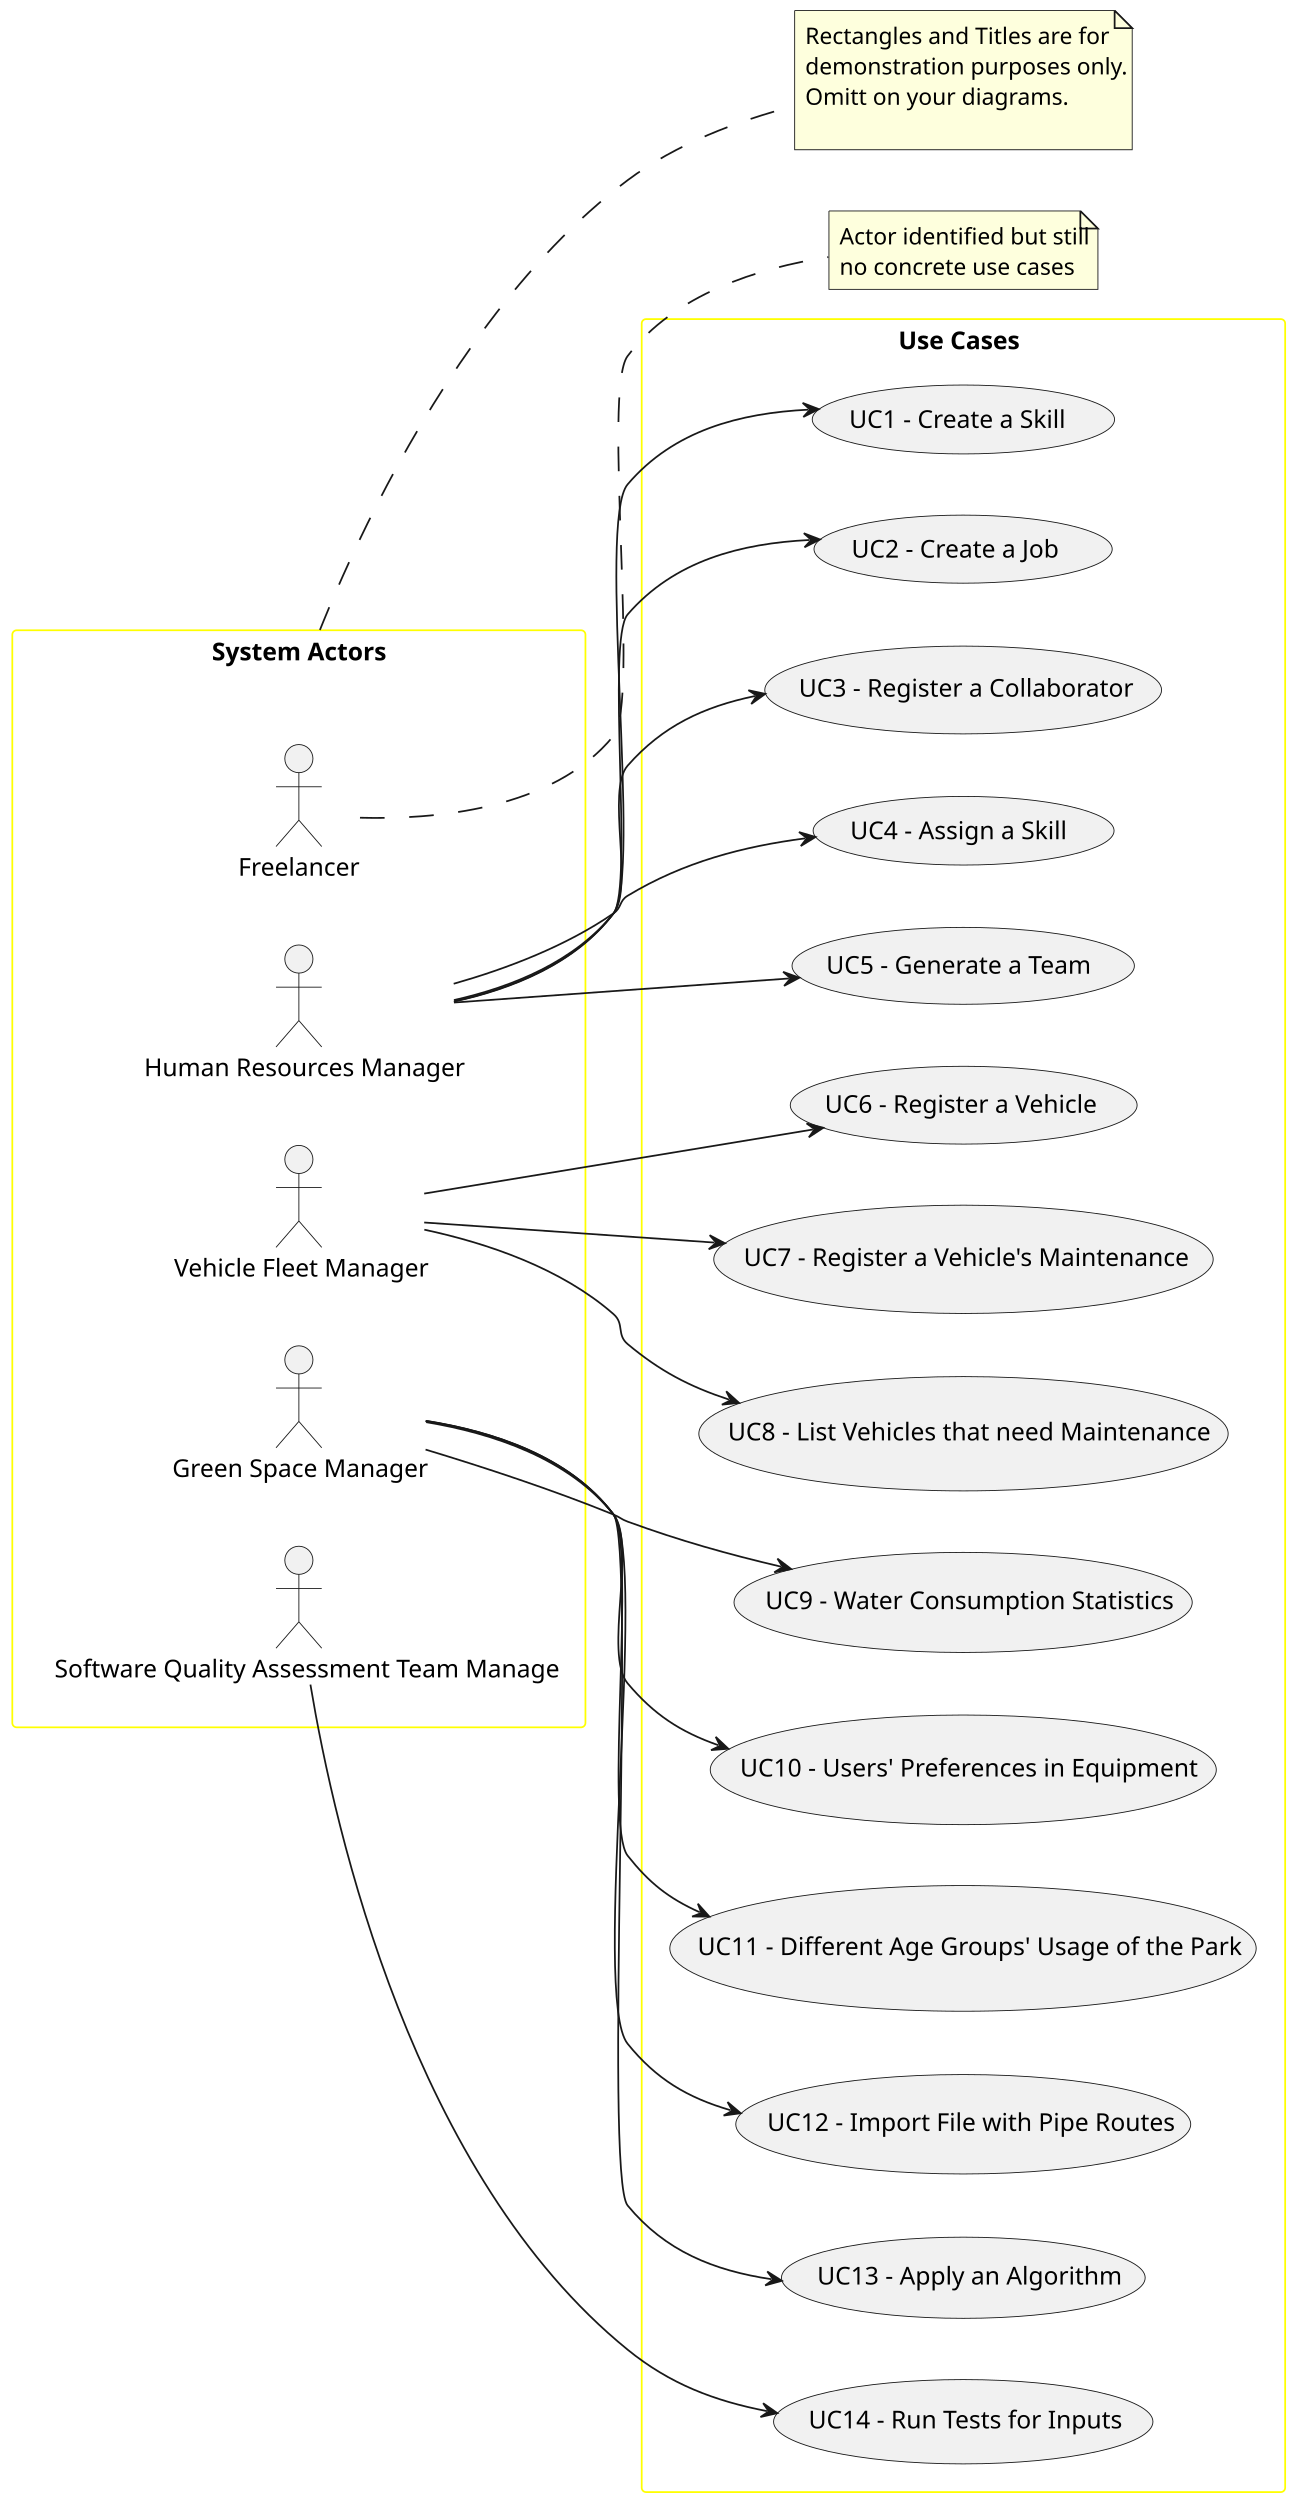
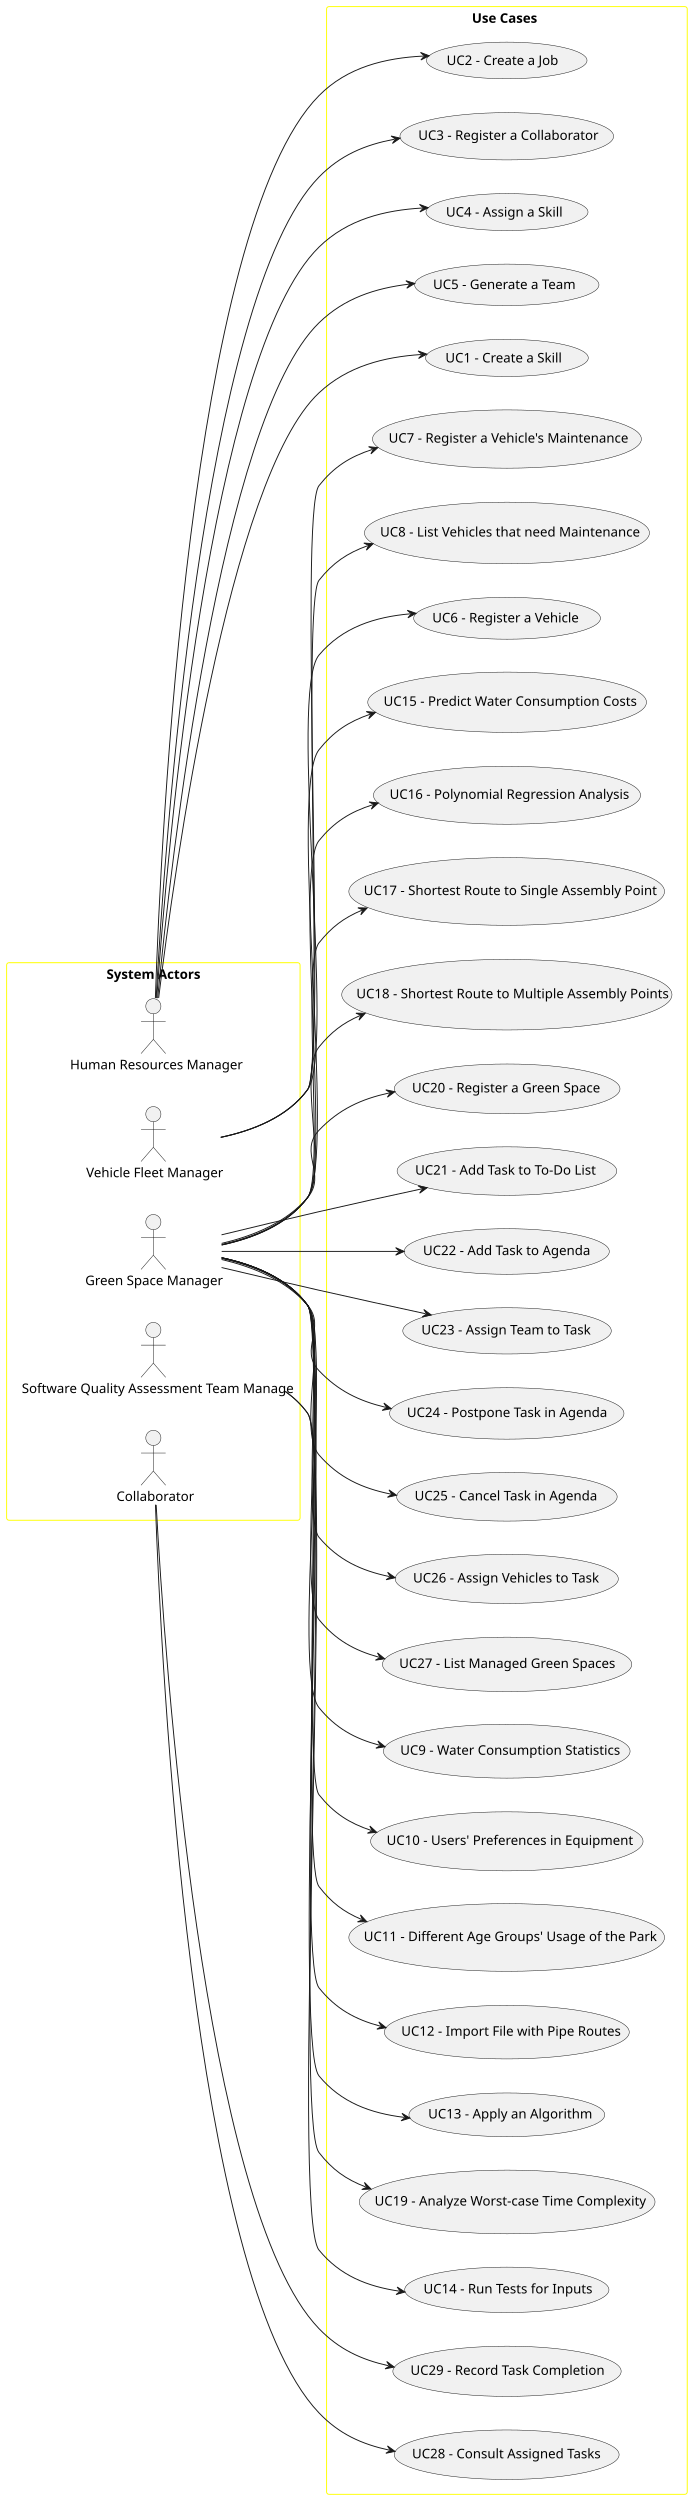
- <svg xmlns="http://www.w3.org/2000/svg" contentStyleType="text/css" height="711.5px" preserveAspectRatio="none" style="width:368px;height:711px;background:#FFFFFF;" version="1.1" viewBox="0 0 368 711" width="368.5px" zoomAndPan="magnify">
+ <svg xmlns="http://www.w3.org/2000/svg" contentStyleType="text/css" height="2641px" preserveAspectRatio="none" style="width:732px;height:2641px;background:#FFFFFF;" version="1.1" viewBox="0 0 732 2641" width="732px" zoomAndPan="magnify">
  <defs />
  <g>
    <g id="cluster_actors">
-       <rect fill="none" height="312" rx="1.25" ry="1.25" style="stroke:#FFFF00;stroke-width:0.5;" width="163" x="3.5" y="179.25" />
-       <text fill="#000000" font-family="sans-serif" font-size="7" font-weight="bold" lengthAdjust="spacing" textLength="49.5" x="60.25" y="187.804">System Actors</text>
+       <rect fill="none" height="589" rx="2.5" ry="2.5" style="stroke:#FFFF00;stroke-width:1.0;" width="310" x="7" y="1017" />
+       <text fill="#000000" font-family="sans-serif" font-size="14" font-weight="bold" lengthAdjust="spacing" textLength="99" x="112.5" y="1034.107">System Actors</text>
    </g>
    <g id="cluster_usecases">
-       <rect fill="none" height="618" rx="1.25" ry="1.25" style="stroke:#FFFF00;stroke-width:0.5;" width="183" x="182.5" y="90.75" />
-       <text fill="#000000" font-family="sans-serif" font-size="7" font-weight="bold" lengthAdjust="spacing" textLength="37" x="255.5" y="99.304">Use Cases</text>
-     </g>
-     <g id="elem_Freelancer">
-       <ellipse cx="85" cy="215.75" fill="#F1F1F1" rx="4" ry="4" style="stroke:#181818;stroke-width:0.25;" />
-       <path d="M85,219.75 L85,233.25 M78.5,223.75 L91.5,223.75 M85,233.25 L78.5,240.75 M85,233.25 L91.5,240.75 " fill="none" style="stroke:#181818;stroke-width:0.25;" />
-       <text fill="#000000" font-family="sans-serif" font-size="7" lengthAdjust="spacing" textLength="34.5" x="67.75" y="249.054">Freelancer</text>
+       <rect fill="none" height="2628" rx="2.5" ry="2.5" style="stroke:#FFFF00;stroke-width:1.0;" width="381" x="345" y="7" />
+       <text fill="#000000" font-family="sans-serif" font-size="14" font-weight="bold" lengthAdjust="spacing" textLength="74" x="498.5" y="24.107">Use Cases</text>
    </g>
    <g id="elem_HRM">
-       <ellipse cx="85" cy="272.75" fill="#F1F1F1" rx="4" ry="4" style="stroke:#181818;stroke-width:0.25;" />
-       <path d="M85,276.75 L85,290.25 M78.5,280.75 L91.5,280.75 M85,290.25 L78.5,297.75 M85,290.25 L91.5,297.75 " fill="none" style="stroke:#181818;stroke-width:0.25;" />
-       <text fill="#000000" font-family="sans-serif" font-size="7" lengthAdjust="spacing" textLength="88" x="41" y="306.054">Human Resources Manager</text>
+       <ellipse cx="162" cy="1063" fill="#F1F1F1" rx="8" ry="8" style="stroke:#181818;stroke-width:0.5;" />
+       <path d="M162,1071 L162,1098 M149,1079 L175,1079 M162,1098 L149,1113 M162,1098 L175,1113 " fill="none" style="stroke:#181818;stroke-width:0.5;" />
+       <text fill="#000000" font-family="sans-serif" font-size="14" lengthAdjust="spacing" textLength="176" x="74" y="1129.607">Human Resources Manager</text>
    </g>
    <g id="elem_VFM">
-       <ellipse cx="85" cy="329.75" fill="#F1F1F1" rx="4" ry="4" style="stroke:#181818;stroke-width:0.25;" />
-       <path d="M85,333.75 L85,347.25 M78.5,337.75 L91.5,337.75 M85,347.25 L78.5,354.75 M85,347.25 L91.5,354.75 " fill="none" style="stroke:#181818;stroke-width:0.25;" />
-       <text fill="#000000" font-family="sans-serif" font-size="7" lengthAdjust="spacing" textLength="71" x="49.5" y="363.054">Vehicle Fleet Manager</text>
+       <ellipse cx="162" cy="1177" fill="#F1F1F1" rx="8" ry="8" style="stroke:#181818;stroke-width:0.5;" />
+       <path d="M162,1185 L162,1212 M149,1193 L175,1193 M162,1212 L149,1227 M162,1212 L175,1227 " fill="none" style="stroke:#181818;stroke-width:0.5;" />
+       <text fill="#000000" font-family="sans-serif" font-size="14" lengthAdjust="spacing" textLength="142" x="91" y="1243.607">Vehicle Fleet Manager</text>
    </g>
    <g id="elem_GSM">
-       <ellipse cx="85" cy="386.75" fill="#F1F1F1" rx="4" ry="4" style="stroke:#181818;stroke-width:0.25;" />
-       <path d="M85,390.75 L85,404.25 M78.5,394.75 L91.5,394.75 M85,404.25 L78.5,411.75 M85,404.25 L91.5,411.75 " fill="none" style="stroke:#181818;stroke-width:0.25;" />
-       <text fill="#000000" font-family="sans-serif" font-size="7" lengthAdjust="spacing" textLength="72" x="49" y="420.054">Green Space Manager</text>
+       <ellipse cx="162" cy="1291" fill="#F1F1F1" rx="8" ry="8" style="stroke:#181818;stroke-width:0.5;" />
+       <path d="M162,1299 L162,1326 M149,1307 L175,1307 M162,1326 L149,1341 M162,1326 L175,1341 " fill="none" style="stroke:#181818;stroke-width:0.5;" />
+       <text fill="#000000" font-family="sans-serif" font-size="14" lengthAdjust="spacing" textLength="144" x="90" y="1357.607">Green Space Manager</text>
    </g>
    <g id="elem_QAM">
-       <ellipse cx="85" cy="443.75" fill="#F1F1F1" rx="4" ry="4" style="stroke:#181818;stroke-width:0.25;" />
-       <path d="M85,447.75 L85,461.25 M78.5,451.75 L91.5,451.75 M85,461.25 L78.5,468.75 M85,461.25 L91.5,468.75 " fill="none" style="stroke:#181818;stroke-width:0.25;" />
-       <text fill="#000000" font-family="sans-serif" font-size="7" lengthAdjust="spacing" textLength="139" x="15.5" y="477.054">Software Quality Assessment Team Manage</text>
+       <ellipse cx="162" cy="1405" fill="#F1F1F1" rx="8" ry="8" style="stroke:#181818;stroke-width:0.5;" />
+       <path d="M162,1413 L162,1440 M149,1421 L175,1421 M162,1440 L149,1455 M162,1440 L175,1455 " fill="none" style="stroke:#181818;stroke-width:0.5;" />
+       <text fill="#000000" font-family="sans-serif" font-size="14" lengthAdjust="spacing" textLength="278" x="23" y="1471.607">Software Quality Assessment Team Manage</text>
+     </g>
+     <g id="elem_Collaborator">
+       <ellipse cx="162" cy="1519" fill="#F1F1F1" rx="8" ry="8" style="stroke:#181818;stroke-width:0.5;" />
+       <path d="M162,1527 L162,1554 M149,1535 L175,1535 M162,1554 L149,1569 M162,1554 L175,1569 " fill="none" style="stroke:#181818;stroke-width:0.5;" />
+       <text fill="#000000" font-family="sans-serif" font-size="14" lengthAdjust="spacing" textLength="78" x="123" y="1585.607">Collaborator</text>
    </g>
    <g id="elem_UC1">
-       <ellipse cx="273.992" cy="119.298" fill="#F1F1F1" rx="42.992" ry="9.798" style="stroke:#181818;stroke-width:0.25;" />
-       <text fill="#000000" font-family="sans-serif" font-size="7" lengthAdjust="spacing" textLength="62" x="241.492" y="121.7">UC1 - Create a Skill</text>
+       <ellipse cx="535.483" cy="378.097" fill="#F1F1F1" rx="85.983" ry="19.597" style="stroke:#181818;stroke-width:0.5;" />
+       <text fill="#000000" font-family="sans-serif" font-size="14" lengthAdjust="spacing" textLength="124" x="470.483" y="382.9">UC1 - Create a Skill</text>
    </g>
    <g id="elem_UC2">
-       <ellipse cx="273.907" cy="156.181" fill="#F1F1F1" rx="42.407" ry="9.681" style="stroke:#181818;stroke-width:0.25;" />
-       <text fill="#000000" font-family="sans-serif" font-size="7" lengthAdjust="spacing" textLength="60.5" x="242.157" y="158.583">UC2 - Create a Job</text>
+       <ellipse cx="535.314" cy="63.863" fill="#F1F1F1" rx="84.814" ry="19.363" style="stroke:#181818;stroke-width:0.5;" />
+       <text fill="#000000" font-family="sans-serif" font-size="14" lengthAdjust="spacing" textLength="121" x="471.814" y="68.666">UC2 - Create a Job</text>
    </g>
    <g id="elem_UC3">
-       <ellipse cx="273.926" cy="196.235" fill="#F1F1F1" rx="56.426" ry="12.485" style="stroke:#181818;stroke-width:0.25;" />
-       <text fill="#000000" font-family="sans-serif" font-size="7" lengthAdjust="spacing" textLength="93.5" x="227.176" y="198.134">UC3 - Register a Collaborator</text>
+       <ellipse cx="535.352" cy="143.97" fill="#F1F1F1" rx="112.852" ry="24.97" style="stroke:#181818;stroke-width:0.5;" />
+       <text fill="#000000" font-family="sans-serif" font-size="14" lengthAdjust="spacing" textLength="187" x="441.852" y="147.767">UC3 - Register a Collaborator</text>
    </g>
    <g id="elem_UC4">
-       <ellipse cx="274.046" cy="236.259" fill="#F1F1F1" rx="42.796" ry="9.759" style="stroke:#181818;stroke-width:0.25;" />
-       <text fill="#000000" font-family="sans-serif" font-size="7" lengthAdjust="spacing" textLength="61.5" x="241.796" y="238.661">UC4 - Assign a Skill</text>
+       <ellipse cx="535.592" cy="224.018" fill="#F1F1F1" rx="85.592" ry="19.518" style="stroke:#181818;stroke-width:0.5;" />
+       <text fill="#000000" font-family="sans-serif" font-size="14" lengthAdjust="spacing" textLength="123" x="471.092" y="228.822">UC4 - Assign a Skill</text>
    </g>
    <g id="elem_UC5">
-       <ellipse cx="273.936" cy="274.687" fill="#F1F1F1" rx="48.686" ry="10.937" style="stroke:#181818;stroke-width:0.25;" />
-       <text fill="#000000" font-family="sans-serif" font-size="7" lengthAdjust="spacing" textLength="76" x="234.98" y="276.923">UC5 - Generate a Team</text>
+       <ellipse cx="535.372" cy="300.875" fill="#F1F1F1" rx="97.373" ry="21.875" style="stroke:#181818;stroke-width:0.5;" />
+       <text fill="#000000" font-family="sans-serif" font-size="14" lengthAdjust="spacing" textLength="152" x="457.46" y="305.345">UC5 - Generate a Team</text>
    </g>
    <g id="elem_UC6">
-       <ellipse cx="274.075" cy="314.315" fill="#F1F1F1" rx="49.325" ry="11.065" style="stroke:#181818;stroke-width:0.25;" />
-       <text fill="#000000" font-family="sans-serif" font-size="7" lengthAdjust="spacing" textLength="77.5" x="234.569" y="316.485">UC6 - Register a Vehicle</text>
+       <ellipse cx="535.651" cy="653.13" fill="#F1F1F1" rx="98.651" ry="22.13" style="stroke:#181818;stroke-width:0.5;" />
+       <text fill="#000000" font-family="sans-serif" font-size="14" lengthAdjust="spacing" textLength="155" x="456.638" y="657.47">UC6 - Register a Vehicle</text>
    </g>
    <g id="elem_UC7">
-       <ellipse cx="274.013" cy="358.153" fill="#F1F1F1" rx="71.013" ry="15.403" style="stroke:#181818;stroke-width:0.25;" />
-       <text fill="#000000" font-family="sans-serif" font-size="7" lengthAdjust="spacing" textLength="125" x="211.513" y="360.051">UC7 - Register a Vehicle's Maintenance</text>
+       <ellipse cx="535.526" cy="463.805" fill="#F1F1F1" rx="142.026" ry="30.805" style="stroke:#181818;stroke-width:0.5;" />
+       <text fill="#000000" font-family="sans-serif" font-size="14" lengthAdjust="spacing" textLength="250" x="410.526" y="467.602">UC7 - Register a Vehicle's Maintenance</text>
    </g>
    <g id="elem_UC8">
-       <ellipse cx="274.019" cy="407.754" fill="#F1F1F1" rx="75.269" ry="16.254" style="stroke:#181818;stroke-width:0.25;" />
-       <text fill="#000000" font-family="sans-serif" font-size="7" lengthAdjust="spacing" textLength="134" x="207.018" y="409.652">UC8 - List Vehicles that need Maintenance</text>
+       <ellipse cx="535.537" cy="563.007" fill="#F1F1F1" rx="150.537" ry="32.507" style="stroke:#181818;stroke-width:0.5;" />
+       <text fill="#000000" font-family="sans-serif" font-size="14" lengthAdjust="spacing" textLength="268" x="401.537" y="566.804">UC8 - List Vehicles that need Maintenance</text>
    </g>
    <g id="elem_UC9">
-       <ellipse cx="273.908" cy="455.732" fill="#F1F1F1" rx="65.158" ry="14.232" style="stroke:#181818;stroke-width:0.25;" />
-       <text fill="#000000" font-family="sans-serif" font-size="7" lengthAdjust="spacing" textLength="112.5" x="217.658" y="457.63">UC9 - Water Consumption Statistics</text>
+       <ellipse cx="535.316" cy="1849.963" fill="#F1F1F1" rx="130.316" ry="28.463" style="stroke:#181818;stroke-width:0.5;" />
+       <text fill="#000000" font-family="sans-serif" font-size="14" lengthAdjust="spacing" textLength="225" x="422.816" y="1853.76">UC9 - Water Consumption Statistics</text>
    </g>
    <g id="elem_UC10">
-       <ellipse cx="273.956" cy="503.341" fill="#F1F1F1" rx="71.956" ry="15.591" style="stroke:#181818;stroke-width:0.25;" />
-       <text fill="#000000" font-family="sans-serif" font-size="7" lengthAdjust="spacing" textLength="127" x="210.456" y="505.24">UC10 - Users' Preferences in Equipment</text>
+       <ellipse cx="535.412" cy="1945.182" fill="#F1F1F1" rx="143.912" ry="31.182" style="stroke:#181818;stroke-width:0.5;" />
+       <text fill="#000000" font-family="sans-serif" font-size="14" lengthAdjust="spacing" textLength="254" x="408.412" y="1948.979">UC10 - Users' Preferences in Equipment</text>
    </g>
    <g id="elem_UC11">
-       <ellipse cx="273.878" cy="554.126" fill="#F1F1F1" rx="83.378" ry="17.876" style="stroke:#181818;stroke-width:0.25;" />
-       <text fill="#000000" font-family="sans-serif" font-size="7" lengthAdjust="spacing" textLength="151" x="198.378" y="556.024">UC11 - Different Age Groups' Usage of the Park</text>
+       <ellipse cx="535.256" cy="2046.751" fill="#F1F1F1" rx="166.756" ry="35.751" style="stroke:#181818;stroke-width:0.5;" />
+       <text fill="#000000" font-family="sans-serif" font-size="14" lengthAdjust="spacing" textLength="302" x="384.256" y="2050.548">UC11 - Different Age Groups' Usage of the Park</text>
    </g>
    <g id="elem_UC12">
-       <ellipse cx="273.943" cy="604.139" fill="#F1F1F1" rx="64.693" ry="14.139" style="stroke:#181818;stroke-width:0.25;" />
-       <text fill="#000000" font-family="sans-serif" font-size="7" lengthAdjust="spacing" textLength="111.5" x="218.193" y="606.037">UC12 - Import File with Pipe Routes</text>
+       <ellipse cx="535.386" cy="2146.777" fill="#F1F1F1" rx="129.386" ry="28.277" style="stroke:#181818;stroke-width:0.5;" />
+       <text fill="#000000" font-family="sans-serif" font-size="14" lengthAdjust="spacing" textLength="223" x="423.886" y="2150.574">UC12 - Import File with Pipe Routes</text>
    </g>
    <g id="elem_UC13">
-       <ellipse cx="273.97" cy="647.794" fill="#F1F1F1" rx="51.72" ry="11.544" style="stroke:#181818;stroke-width:0.25;" />
-       <text fill="#000000" font-family="sans-serif" font-size="7" lengthAdjust="spacing" textLength="83" x="232.403" y="649.718">UC13 - Apply an Algorithm</text>
+       <ellipse cx="535.44" cy="2234.088" fill="#F1F1F1" rx="103.44" ry="23.088" style="stroke:#181818;stroke-width:0.5;" />
+       <text fill="#000000" font-family="sans-serif" font-size="14" lengthAdjust="spacing" textLength="166" x="452.306" y="2237.936">UC13 - Apply an Algorithm</text>
    </g>
    <g id="elem_UC14">
-       <ellipse cx="273.948" cy="688.74" fill="#F1F1F1" rx="53.948" ry="11.99" style="stroke:#181818;stroke-width:0.25;" />
-       <text fill="#000000" font-family="sans-serif" font-size="7" lengthAdjust="spacing" textLength="88" x="229.948" y="690.638">UC14 - Run Tests for Inputs</text>
-     </g>
-     <g id="elem_GMN8">
-       <path d="M235.75,60 L235.75,82.291 L312.25,82.291 L312.25,65 L307.25,60 L235.75,60 " fill="#FEFFDD" style="stroke:#181818;stroke-width:0.25;" />
-       <path d="M307.25,60 L307.25,65 L312.25,65 L307.25,60 " fill="#FEFFDD" style="stroke:#181818;stroke-width:0.5;" />
-       <text fill="#000000" font-family="sans-serif" font-size="6.5" lengthAdjust="spacing" textLength="66" x="238.75" y="69.514">Actor identified but still</text>
-       <text fill="#000000" font-family="sans-serif" font-size="6.5" lengthAdjust="spacing" textLength="66" x="238.75" y="78.16">no concrete use cases</text>
-     </g>
-     <g id="elem_GMN40">
-       <path d="M226,3 L226,42.582 L322,42.582 L322,8 L317,3 L226,3 " fill="#FEFFDD" style="stroke:#181818;stroke-width:0.25;" />
-       <path d="M317,3 L317,8 L322,8 L317,3 " fill="#FEFFDD" style="stroke:#181818;stroke-width:0.5;" />
-       <text fill="#000000" font-family="sans-serif" font-size="6.5" lengthAdjust="spacing" textLength="82.5" x="229" y="12.514">Rectangles and Titles are for</text>
-       <text fill="#000000" font-family="sans-serif" font-size="6.5" lengthAdjust="spacing" textLength="85.5" x="229" y="21.16">demonstration purposes only.</text>
-       <text fill="#000000" font-family="sans-serif" font-size="6.5" lengthAdjust="spacing" textLength="70" x="229" y="29.805">Omitt on your diagrams.</text>
-       <text fill="#000000" font-family="sans-serif" font-size="6.5" lengthAdjust="spacing" textLength="2" x="229" y="38.451"> </text>
-     </g>
-     <g id="link_Freelancer_GMN8">
-       <path d="M102.38,232.56 C122.99,233.12 157.23,230.49 174.5,209.25 C182.075,199.935 171.225,110.805 178.5,101.25 C191.81,83.775 215.295,76.255 235.585,73.115 " fill="none" id="Freelancer-GMN8" style="stroke:#181818;stroke-width:0.5;stroke-dasharray:7.0,7.0;" />
+       <ellipse cx="535.396" cy="2418.979" fill="#F1F1F1" rx="107.896" ry="23.979" style="stroke:#181818;stroke-width:0.5;" />
+       <text fill="#000000" font-family="sans-serif" font-size="14" lengthAdjust="spacing" textLength="176" x="447.396" y="2422.776">UC14 - Run Tests for Inputs</text>
+     </g>
+     <g id="elem_UC15">
+       <ellipse cx="535.72" cy="741.844" fill="#F1F1F1" rx="147.22" ry="31.844" style="stroke:#181818;stroke-width:0.5;" />
+       <text fill="#000000" font-family="sans-serif" font-size="14" lengthAdjust="spacing" textLength="261" x="405.22" y="745.641">UC15 - Predict Water Consumption Costs</text>
+     </g>
+     <g id="elem_UC16">
+       <ellipse cx="535.584" cy="840.117" fill="#F1F1F1" rx="141.084" ry="30.617" style="stroke:#181818;stroke-width:0.5;" />
+       <text fill="#000000" font-family="sans-serif" font-size="14" lengthAdjust="spacing" textLength="248" x="411.584" y="843.914">UC16 - Polynomial Regression Analysis</text>
+     </g>
+     <g id="elem_UC17">
+       <ellipse cx="535.256" cy="941.751" fill="#F1F1F1" rx="166.756" ry="35.751" style="stroke:#181818;stroke-width:0.5;" />
+       <text fill="#000000" font-family="sans-serif" font-size="14" lengthAdjust="spacing" textLength="302" x="384.256" y="945.548">UC17 - Shortest Route to Single Assembly Point</text>
+     </g>
+     <g id="elem_UC18">
+       <ellipse cx="535.441" cy="1050.788" fill="#F1F1F1" rx="174.441" ry="37.288" style="stroke:#181818;stroke-width:0.5;" />
+       <text fill="#000000" font-family="sans-serif" font-size="14" lengthAdjust="spacing" textLength="318" x="376.441" y="1054.585">UC18 - Shortest Route to Multiple Assembly Points</text>
+     </g>
+     <g id="elem_UC19">
+       <ellipse cx="535.742" cy="2326.148" fill="#F1F1F1" rx="156.242" ry="33.648" style="stroke:#181818;stroke-width:0.5;" />
+       <text fill="#000000" font-family="sans-serif" font-size="14" lengthAdjust="spacing" textLength="280" x="395.742" y="2329.945">UC19 - Analyze Worst-case Time Complexity</text>
+     </g>
+     <g id="elem_UC20">
+       <ellipse cx="535.73" cy="1150.246" fill="#F1F1F1" rx="119.23" ry="26.246" style="stroke:#181818;stroke-width:0.5;" />
+       <text fill="#000000" font-family="sans-serif" font-size="14" lengthAdjust="spacing" textLength="201" x="435.23" y="1154.043">UC20 - Register a Green Space</text>
+     </g>
+     <g id="elem_UC21">
+       <ellipse cx="535.532" cy="1237.106" fill="#F1F1F1" rx="116.032" ry="25.606" style="stroke:#181818;stroke-width:0.5;" />
+       <text fill="#000000" font-family="sans-serif" font-size="14" lengthAdjust="spacing" textLength="194" x="438.532" y="1240.903">UC21 - Add Task to To-Do List</text>
+     </g>
+     <g id="elem_UC22">
+       <ellipse cx="535.344" cy="1322.069" fill="#F1F1F1" rx="108.344" ry="24.069" style="stroke:#181818;stroke-width:0.5;" />
+       <text fill="#000000" font-family="sans-serif" font-size="14" lengthAdjust="spacing" textLength="177" x="446.844" y="1325.866">UC22 - Add Task to Agenda</text>
+     </g>
+     <g id="elem_UC23">
+       <ellipse cx="535.642" cy="1405.928" fill="#F1F1F1" rx="110.142" ry="24.428" style="stroke:#181818;stroke-width:0.5;" />
+       <text fill="#000000" font-family="sans-serif" font-size="14" lengthAdjust="spacing" textLength="181" x="445.142" y="1409.725">UC23 - Assign Team to Task</text>
+     </g>
+     <g id="elem_UC24">
+       <ellipse cx="535.328" cy="1493.166" fill="#F1F1F1" rx="123.828" ry="27.166" style="stroke:#181818;stroke-width:0.5;" />
+       <text fill="#000000" font-family="sans-serif" font-size="14" lengthAdjust="spacing" textLength="211" x="429.828" y="1496.963">UC24 - Postpone Task in Agenda</text>
+     </g>
+     <g id="elem_UC25">
+       <ellipse cx="535.487" cy="1581.197" fill="#F1F1F1" rx="116.487" ry="25.698" style="stroke:#181818;stroke-width:0.5;" />
+       <text fill="#000000" font-family="sans-serif" font-size="14" lengthAdjust="spacing" textLength="195" x="437.988" y="1584.994">UC25 - Cancel Task in Agenda</text>
+     </g>
+     <g id="elem_UC26">
+       <ellipse cx="535.357" cy="1667.971" fill="#F1F1F1" rx="117.857" ry="25.971" style="stroke:#181818;stroke-width:0.5;" />
+       <text fill="#000000" font-family="sans-serif" font-size="14" lengthAdjust="spacing" textLength="198" x="436.357" y="1671.768">UC26 - Assign Vehicles to Task</text>
+     </g>
+     <g id="elem_UC27">
+       <ellipse cx="535.713" cy="1758.243" fill="#F1F1F1" rx="131.714" ry="28.743" style="stroke:#181818;stroke-width:0.5;" />
+       <text fill="#000000" font-family="sans-serif" font-size="14" lengthAdjust="spacing" textLength="228" x="421.714" y="1762.04">UC27 - List Managed Green Spaces</text>
+     </g>
+     <g id="elem_UC28">
+       <ellipse cx="535.272" cy="2593.154" fill="#F1F1F1" rx="118.772" ry="26.154" style="stroke:#181818;stroke-width:0.5;" />
+       <text fill="#000000" font-family="sans-serif" font-size="14" lengthAdjust="spacing" textLength="200" x="435.272" y="2596.951">UC28 - Consult Assigned Tasks</text>
+     </g>
+     <g id="elem_UC29">
+       <ellipse cx="535.606" cy="2505.021" fill="#F1F1F1" rx="120.606" ry="26.521" style="stroke:#181818;stroke-width:0.5;" />
+       <text fill="#000000" font-family="sans-serif" font-size="14" lengthAdjust="spacing" textLength="204" x="433.606" y="2508.818">UC29 - Record Task Completion</text>
    </g>
    <g id="link_HRM_UC1">
-       <path d="M129.06,284.86 C145.965,281.19 163.795,273.925 174.5,259.75 C182.675,248.925 169.705,148.075 178.5,137.75 C191.63,122.335 210.454,117.486 229.869,116.51 " fill="none" id="HRM-to-UC1" style="stroke:#181818;stroke-width:0.5;" />
-       <polygon fill="#181818" points="232.865,116.36,228.27,114.588,230.368,116.485,228.471,118.583,232.865,116.36" style="stroke:#181818;stroke-width:0.5;" />
+       <path d="M167.61,1054.21 C183.68,922.57 241.51,504.42 337,415 C367.17,386.74 405.743,377.12 444.903,374.5 " fill="none" id="HRM-to-UC1" style="stroke:#181818;stroke-width:1.0;" />
+       <polygon fill="#181818" points="450.89,374.1,441.643,370.71,445.901,374.434,442.177,378.692,450.89,374.1" style="stroke:#181818;stroke-width:1.0;" />
    </g>
    <g id="link_HRM_UC2">
-       <path d="M129.195,284.735 C146.01,281.035 163.74,273.785 174.5,259.75 C180.25,252.245 172.315,181.905 178.5,174.75 C191.795,159.37 210.749,154.544 230.204,153.574 " fill="none" id="HRM-to-UC2" style="stroke:#181818;stroke-width:0.5;" />
-       <polygon fill="#181818" points="233.2,153.425,228.606,151.652,230.703,153.549,228.805,155.647,233.2,153.425" style="stroke:#181818;stroke-width:0.5;" />
+       <path d="M164.14,1054.27 C169.77,886.63 200.2,239.41 337,101 C366.92,70.73 407.177,61.206 447.407,59.216 " fill="none" id="HRM-to-UC2" style="stroke:#181818;stroke-width:1.0;" />
+       <polygon fill="#181818" points="453.4,58.92,444.213,55.37,448.406,59.167,444.609,63.36,453.4,58.92" style="stroke:#181818;stroke-width:1.0;" />
    </g>
    <g id="link_HRM_UC3">
-       <path d="M129.095,284.425 C145.79,280.67 163.46,273.46 174.5,259.75 C180.38,252.45 172.305,224.79 178.5,217.75 C188.44,206.45 200.019,201.024 214.719,197.949 " fill="none" id="HRM-to-UC3" style="stroke:#181818;stroke-width:0.5;" />
-       <polygon fill="#181818" points="217.655,197.335,212.841,196.299,215.208,197.847,213.66,200.214,217.655,197.335" style="stroke:#181818;stroke-width:0.5;" />
+       <path d="M164.96,1054.35 C173.59,896.3 213.43,313.68 337,187 C359.48,163.95 385.325,153.018 416.795,147.048 " fill="none" id="HRM-to-UC3" style="stroke:#181818;stroke-width:1.0;" />
+       <polygon fill="#181818" points="422.69,145.93,413.102,143.678,417.778,146.862,414.593,151.537,422.69,145.93" style="stroke:#181818;stroke-width:1.0;" />
    </g>
    <g id="link_HRM_UC4">
-       <path d="M129.03,279.78 C144.305,275.44 161.005,269.045 174.5,259.75 C176.845,258.135 176.065,256.225 178.5,254.75 C194.455,245.095 211.46,240.725 228.975,238.43 " fill="none" id="HRM-to-UC4" style="stroke:#181818;stroke-width:0.5;" />
-       <polygon fill="#181818" points="231.95,238.04,227.228,236.642,229.471,238.365,227.748,240.608,231.95,238.04" style="stroke:#181818;stroke-width:0.5;" />
+       <path d="M165.57,1054.44 C176.15,904.54 221.3,374.33 337,261 C367.03,231.59 406.56,222 446.33,219.74 " fill="none" id="HRM-to-UC4" style="stroke:#181818;stroke-width:1.0;" />
+       <polygon fill="#181818" points="452.32,219.4,443.108,215.917,447.328,219.684,443.561,223.904,452.32,219.4" style="stroke:#181818;stroke-width:1.0;" />
    </g>
    <g id="link_HRM_UC5">
-       <path d="M129.105,285.12 C158.555,283.005 194.383,280.43 224.353,278.28 " fill="none" id="HRM-to-UC5" style="stroke:#181818;stroke-width:0.5;" />
-       <polygon fill="#181818" points="227.345,278.065,222.713,276.392,224.851,278.244,223,280.382,227.345,278.065" style="stroke:#181818;stroke-width:0.5;" />
+       <path d="M166.57,1054.45 C180.07,914.06 232.55,442.64 337,341 C363.64,315.08 396.233,304.498 432.213,300.159 " fill="none" id="HRM-to-UC5" style="stroke:#181818;stroke-width:1.0;" />
+       <polygon fill="#181818" points="438.17,299.44,428.756,296.547,433.206,300.039,429.714,304.489,438.17,299.44" style="stroke:#181818;stroke-width:1.0;" />
    </g>
    <g id="link_VFM_UC6">
-       <path d="M120.64,339.455 C152.895,334.135 197.665,326.753 231.185,321.228 " fill="none" id="VFM-to-UC6" style="stroke:#181818;stroke-width:0.5;" />
-       <polygon fill="#181818" points="234.145,320.74,229.38,319.498,231.678,321.147,230.03,323.445,234.145,320.74" style="stroke:#181818;stroke-width:0.5;" />
+       <path d="M233.34,1201.41 C266.72,1194.38 303.85,1180.04 325,1151 C355.03,1109.76 304.1,730.99 337,692 C361.85,662.55 395.954,651.771 433.534,648.431 " fill="none" id="VFM-to-UC6" style="stroke:#181818;stroke-width:1.0;" />
+       <polygon fill="#181818" points="439.51,647.9,430.191,644.712,434.53,648.343,430.899,652.681,439.51,647.9" style="stroke:#181818;stroke-width:1.0;" />
    </g>
    <g id="link_VFM_UC7">
-       <path d="M120.64,347.68 C144.66,349.34 174.262,351.388 203.187,353.388 " fill="none" id="VFM-to-UC7" style="stroke:#181818;stroke-width:0.5;" />
-       <polygon fill="#181818" points="206.18,353.595,201.829,351.289,203.686,353.423,201.553,355.28,206.18,353.595" style="stroke:#181818;stroke-width:0.5;" />
+       <path d="M233.01,1201.56 C266.53,1194.58 303.87,1180.24 325,1151 C345.76,1122.26 314.9,540.72 337,513 C352.75,493.25 369.404,482.564 393.444,474.754 " fill="none" id="VFM-to-UC7" style="stroke:#181818;stroke-width:1.0;" />
+       <polygon fill="#181818" points="399.15,472.9,389.354,471.877,394.395,474.445,391.826,479.485,399.15,472.9" style="stroke:#181818;stroke-width:1.0;" />
    </g>
    <g id="link_VFM_UC8">
-       <path d="M120.68,349.72 C138.545,353.55 159.565,360.64 174.5,373.75 C177.64,376.505 175.3,379.57 178.5,382.25 C187.605,389.865 195.916,394.287 207.351,398.052 " fill="none" id="VFM-to-UC8" style="stroke:#181818;stroke-width:0.5;" />
-       <polygon fill="#181818" points="210.2,398.99,206.551,395.683,207.825,398.208,205.3,399.482,210.2,398.99" style="stroke:#181818;stroke-width:0.5;" />
+       <path d="M233.39,1201.44 C266.78,1194.42 303.91,1180.09 325,1151 C342.55,1126.8 318.37,636.39 337,613 C351.65,594.6 366.377,584.43 388.507,576.43 " fill="none" id="VFM-to-UC8" style="stroke:#181818;stroke-width:1.0;" />
+       <polygon fill="#181818" points="394.15,574.39,384.326,573.688,389.448,576.09,387.046,581.212,394.15,574.39" style="stroke:#181818;stroke-width:1.0;" />
    </g>
    <g id="link_GSM_UC9">
-       <path d="M121.03,412.26 C137.505,417.245 157.22,423.71 174.5,430.75 C176.34,431.5 176.635,432.065 178.5,432.75 C193.32,438.17 206.99,442.003 222.11,445.558 " fill="none" id="GSM-to-UC9" style="stroke:#181818;stroke-width:0.5;" />
-       <polygon fill="#181818" points="225.03,446.245,221.107,443.268,222.596,445.673,220.192,447.162,225.03,446.245" style="stroke:#181818;stroke-width:0.5;" />
+       <path d="M234.14,1328.79 C267.3,1335.89 304,1350.22 325,1379 C352.85,1417.16 307.11,1767.42 337,1804 C354.54,1825.47 374.184,1836.528 401.004,1843.708 " fill="none" id="GSM-to-UC9" style="stroke:#181818;stroke-width:1.0;" />
+       <polygon fill="#181818" points="406.8,1845.26,399.141,1839.069,401.97,1843.967,397.072,1846.796,406.8,1845.26" style="stroke:#181818;stroke-width:1.0;" />
    </g>
    <g id="link_GSM_UC10">
-       <path d="M121.195,404.46 C140.015,407.6 161.775,414.75 174.5,430.75 C181.165,439.125 171.6,470.57 178.5,478.75 C185.97,487.605 193.34,492.483 204.3,496.343 " fill="none" id="GSM-to-UC10" style="stroke:#181818;stroke-width:0.5;" />
-       <polygon fill="#181818" points="207.13,497.34,203.55,493.959,204.772,496.51,202.221,497.732,207.13,497.34" style="stroke:#181818;stroke-width:0.5;" />
+       <path d="M234.21,1328.74 C267.38,1335.83 304.07,1350.17 325,1379 C341.88,1402.25 319.04,1873.58 337,1896 C352.52,1915.37 368.697,1925.906 392.267,1933.746 " fill="none" id="GSM-to-UC10" style="stroke:#181818;stroke-width:1.0;" />
+       <polygon fill="#181818" points="397.96,1935.64,390.683,1929.004,393.216,1934.062,388.158,1936.595,397.96,1935.64" style="stroke:#181818;stroke-width:1.0;" />
    </g>
    <g id="link_GSM_UC11">
-       <path d="M121.01,404.18 C140.01,407.22 162.015,414.36 174.5,430.75 C181.035,439.33 171.8,519.295 178.5,527.75 C184.615,535.465 190.037,539.828 199.017,543.853 " fill="none" id="GSM-to-UC11" style="stroke:#181818;stroke-width:0.5;" />
-       <polygon fill="#181818" points="201.755,545.08,198.467,541.414,199.474,544.058,196.831,545.064,201.755,545.08" style="stroke:#181818;stroke-width:0.5;" />
+       <path d="M234.25,1328.71 C267.44,1335.79 304.12,1350.13 325,1379 C344.99,1406.65 316.04,1966.08 337,1993 C350.11,2009.83 362.402,2019.373 381.993,2027.743 " fill="none" id="GSM-to-UC11" style="stroke:#181818;stroke-width:1.0;" />
+       <polygon fill="#181818" points="387.51,2030.1,380.805,2022.886,382.912,2028.136,377.662,2030.242,387.51,2030.1" style="stroke:#181818;stroke-width:1.0;" />
    </g>
    <g id="link_GSM_UC12">
-       <path d="M121.1,404.11 C140.135,407.125 162.135,414.27 174.5,430.75 C184.54,444.13 167.985,568.24 178.5,581.25 C186.61,591.28 195.395,596.539 207.795,600.159 " fill="none" id="GSM-to-UC12" style="stroke:#181818;stroke-width:0.5;" />
-       <polygon fill="#181818" points="210.675,601,206.916,597.819,208.275,600.299,205.795,601.659,210.675,601" style="stroke:#181818;stroke-width:0.5;" />
+       <path d="M234.29,1328.68 C267.48,1335.76 304.17,1350.1 325,1379 C348.43,1411.5 311.91,2068.77 337,2100 C354.66,2121.98 374.772,2133.267 402.052,2140.527 " fill="none" id="GSM-to-UC12" style="stroke:#181818;stroke-width:1.0;" />
+       <polygon fill="#181818" points="407.85,2142.07,400.181,2135.89,403.018,2140.784,398.124,2143.621,407.85,2142.07" style="stroke:#181818;stroke-width:1.0;" />
    </g>
    <g id="link_GSM_UC13">
-       <path d="M121.14,404.085 C140.185,407.085 162.185,414.23 174.5,430.75 C181.025,439.505 171.555,618.825 178.5,627.25 C189.175,640.205 202.938,645.739 219.403,648.214 " fill="none" id="GSM-to-UC13" style="stroke:#181818;stroke-width:0.5;" />
-       <polygon fill="#181818" points="222.37,648.66,218.217,646.013,219.898,648.288,217.623,649.969,222.37,648.66" style="stroke:#181818;stroke-width:0.5;" />
+       <path d="M234.31,1328.67 C267.51,1335.74 304.19,1350.08 325,1379 C351.41,1415.71 308.2,2158.13 337,2193 C360.25,2221.15 391.364,2232.444 427.134,2236.804 " fill="none" id="GSM-to-UC13" style="stroke:#181818;stroke-width:1.0;" />
+       <polygon fill="#181818" points="433.09,2237.53,424.64,2232.47,428.127,2236.925,423.672,2240.412,433.09,2237.53" style="stroke:#181818;stroke-width:1.0;" />
    </g>
    <g id="link_QAM_UC14">
-       <path d="M88.285,479.095 C95.27,521.005 117.55,618.725 178.5,668.25 C190.48,677.985 203.09,682.809 218.13,685.724 " fill="none" id="QAM-to-UC14" style="stroke:#181818;stroke-width:0.5;" />
-       <polygon fill="#181818" points="221.075,686.295,217.038,683.475,218.621,685.819,216.277,687.402,221.075,686.295" style="stroke:#181818;stroke-width:0.5;" />
-     </g>
-     <g id="link_actors_GMN40">
-       <path d="M90.983,179.168 C91.1,178.876 91.219,178.581 91.34,178.282 C91.582,177.685 91.831,177.073 92.087,176.448 C96.192,166.439 102.193,152.907 110.026,138.074 C125.692,108.409 148.688,73.54 178.5,51.25 C192.22,40.99 209.63,34.4 225.78,30.18 " fill="none" id="actors-GMN40" style="stroke:#181818;stroke-width:0.5;stroke-dasharray:7.0,7.0;" />
+       <path d="M301.33,1469.84 C310.39,1476.28 318.48,1483.92 325,1493 C353.66,1532.89 305.83,2339.04 337,2377 C359.08,2403.89 387.784,2415.362 421.935,2420.412 " fill="none" id="QAM-to-UC14" style="stroke:#181818;stroke-width:1.0;" />
+       <polygon fill="#181818" points="427.87,2421.29,419.552,2416.017,422.924,2420.559,418.382,2423.93,427.87,2421.29" style="stroke:#181818;stroke-width:1.0;" />
+     </g>
+     <g id="link_GSM_UC15">
+       <path d="M234.18,1315.24 C267.35,1308.15 304.04,1293.81 325,1265 C355.93,1222.49 304.18,833.07 337,792 C352.23,772.93 367.928,762.468 391.018,754.498 " fill="none" id="GSM-to-UC15" style="stroke:#181818;stroke-width:1.0;" />
+       <polygon fill="#181818" points="396.69,752.54,386.877,751.695,391.964,754.171,389.488,759.258,396.69,752.54" style="stroke:#181818;stroke-width:1.0;" />
+     </g>
+     <g id="link_GSM_UC16">
+       <path d="M234.1,1315.18 C267.25,1308.07 303.95,1293.74 325,1265 C349.76,1231.19 310.58,920.53 337,888 C352.96,868.35 369.772,857.758 393.932,850.078 " fill="none" id="GSM-to-UC16" style="stroke:#181818;stroke-width:1.0;" />
+       <polygon fill="#181818" points="399.65,848.26,389.861,847.174,394.885,849.775,392.285,854.798,399.65,848.26" style="stroke:#181818;stroke-width:1.0;" />
+     </g>
+     <g id="link_GSM_UC17">
+       <path d="M234.36,1314.98 C267.36,1307.81 303.85,1293.49 325,1265 C342.83,1240.98 318.32,1019.37 337,996 C350.32,979.34 362.716,969.863 382.356,961.533 " fill="none" id="GSM-to-UC17" style="stroke:#181818;stroke-width:1.0;" />
+       <polygon fill="#181818" points="387.88,959.19,378.033,959.022,383.277,961.142,381.156,966.387,387.88,959.19" style="stroke:#181818;stroke-width:1.0;" />
+     </g>
+     <g id="link_GSM_UC18">
+       <path d="M234.4,1314.6 C267.2,1307.34 303.51,1293.04 325,1265 C346.55,1236.88 314.52,1133.39 337,1106 C349.98,1090.18 361.615,1081.121 380.344,1072.821 " fill="none" id="GSM-to-UC18" style="stroke:#181818;stroke-width:1.0;" />
+       <polygon fill="#181818" points="385.83,1070.39,375.981,1070.379,381.259,1072.416,379.222,1077.693,385.83,1070.39" style="stroke:#181818;stroke-width:1.0;" />
+     </g>
+     <g id="link_QAM_UC19">
+       <path d="M301.31,1469.86 C310.37,1476.29 318.47,1483.93 325,1493 C350.35,1528.22 310.25,2239.84 337,2274 C351.1,2292.01 365.032,2302.08 386.362,2310.31 " fill="none" id="QAM-to-UC19" style="stroke:#181818;stroke-width:1.0;" />
+       <polygon fill="#181818" points="391.96,2312.47,385.003,2305.498,387.295,2310.67,382.123,2312.962,391.96,2312.47" style="stroke:#181818;stroke-width:1.0;" />
+     </g>
+     <g id="link_GSM_UC20">
+       <path d="M234.13,1313.53 C266.45,1306 302.43,1291.8 325,1265 C345.62,1240.52 314.96,1217.21 337,1194 C357.98,1171.9 381.556,1160.999 411.316,1154.559 " fill="none" id="GSM-to-UC20" style="stroke:#181818;stroke-width:1.0;" />
+       <polygon fill="#181818" points="417.18,1153.29,407.538,1151.284,412.293,1154.348,409.23,1159.103,417.18,1153.29" style="stroke:#181818;stroke-width:1.0;" />
+     </g>
+     <g id="link_GSM_UC21">
+       <path d="M234.03,1304.47 C265.53,1296.8 303.08,1287.79 337,1280 C374.45,1271.4 410.135,1263.555 445.415,1255.945 " fill="none" id="GSM-to-UC21" style="stroke:#181818;stroke-width:1.0;" />
+       <polygon fill="#181818" points="451.28,1254.68,441.639,1252.668,446.392,1255.734,443.326,1260.488,451.28,1254.68" style="stroke:#181818;stroke-width:1.0;" />
+     </g>
+     <g id="link_GSM_UC22">
+       <path d="M234.19,1322 C288.76,1322 358.97,1322 420.96,1322 " fill="none" id="GSM-to-UC22" style="stroke:#181818;stroke-width:1.0;" />
+       <polygon fill="#181818" points="426.96,1322,417.96,1318,421.96,1322,417.96,1326,426.96,1322" style="stroke:#181818;stroke-width:1.0;" />
+     </g>
+     <g id="link_GSM_UC23">
+       <path d="M234.05,1339.03 C265.56,1346.51 303.1,1355.32 337,1363 C376.01,1371.84 413.585,1380.074 449.765,1387.884 " fill="none" id="GSM-to-UC23" style="stroke:#181818;stroke-width:1.0;" />
+       <polygon fill="#181818" points="455.63,1389.15,447.677,1383.341,450.743,1388.095,445.989,1391.161,455.63,1389.15" style="stroke:#181818;stroke-width:1.0;" />
+     </g>
+     <g id="link_GSM_UC24">
+       <path d="M234.07,1330.52 C266.38,1338.06 302.37,1352.26 325,1379 C345.11,1402.76 315.57,1425.43 337,1448 C357.1,1469.17 379.084,1479.948 407.514,1486.728 " fill="none" id="GSM-to-UC24" style="stroke:#181818;stroke-width:1.0;" />
+       <polygon fill="#181818" points="413.35,1488.12,405.523,1482.141,408.486,1486.96,403.668,1489.923,413.35,1488.12" style="stroke:#181818;stroke-width:1.0;" />
+     </g>
+     <g id="link_GSM_UC25">
+       <path d="M234.4,1329.4 C267.2,1336.67 303.5,1350.96 325,1379 C346.43,1406.94 313.95,1510.38 337,1537 C357.64,1560.83 382.199,1572.172 413.039,1578.402 " fill="none" id="GSM-to-UC25" style="stroke:#181818;stroke-width:1.0;" />
+       <polygon fill="#181818" points="418.92,1579.59,410.89,1573.887,414.019,1578.6,409.306,1581.729,418.92,1579.59" style="stroke:#181818;stroke-width:1.0;" />
+     </g>
+     <g id="link_GSM_UC26">
+       <path d="M234.31,1329.06 C267.3,1336.24 303.79,1350.56 325,1379 C341.29,1400.85 319.44,1603.16 337,1624 C357.09,1647.84 381.113,1659.23 411.603,1665.51 " fill="none" id="GSM-to-UC26" style="stroke:#181818;stroke-width:1.0;" />
+       <polygon fill="#181818" points="417.48,1666.72,409.472,1660.987,412.583,1665.711,407.858,1668.822,417.48,1666.72" style="stroke:#181818;stroke-width:1.0;" />
+     </g>
+     <g id="link_GSM_UC27">
+       <path d="M234.05,1328.86 C267.18,1335.98 303.89,1350.3 325,1379 C346.88,1408.73 313.6,1682.45 337,1711 C354.48,1732.33 373.945,1743.418 400.575,1750.748 " fill="none" id="GSM-to-UC27" style="stroke:#181818;stroke-width:1.0;" />
+       <polygon fill="#181818" points="406.36,1752.34,398.744,1746.095,401.539,1751.013,396.621,1753.808,406.36,1752.34" style="stroke:#181818;stroke-width:1.0;" />
+     </g>
+     <g id="link_Collaborator_UC28">
+       <path d="M164.21,1589.56 C170.17,1757.27 201.79,2407.31 337,2549 C358.04,2571.05 381.636,2581.931 411.396,2588.371 " fill="none" id="Collaborator-to-UC28" style="stroke:#181818;stroke-width:1.0;" />
+       <polygon fill="#181818" points="417.26,2589.64,409.31,2583.827,412.373,2588.582,407.618,2591.646,417.26,2589.64" style="stroke:#181818;stroke-width:1.0;" />
+     </g>
+     <g id="link_Collaborator_UC29">
+       <path d="M164.97,1589.74 C173.66,1748.18 213.69,2332.28 337,2460 C357.95,2481.69 381.168,2492.576 410.568,2499.226 " fill="none" id="Collaborator-to-UC29" style="stroke:#181818;stroke-width:1.0;" />
+       <polygon fill="#181818" points="416.42,2500.55,408.524,2494.663,411.543,2499.447,406.759,2502.466,416.42,2500.55" style="stroke:#181818;stroke-width:1.0;" />
    </g>
  </g>
</svg>
